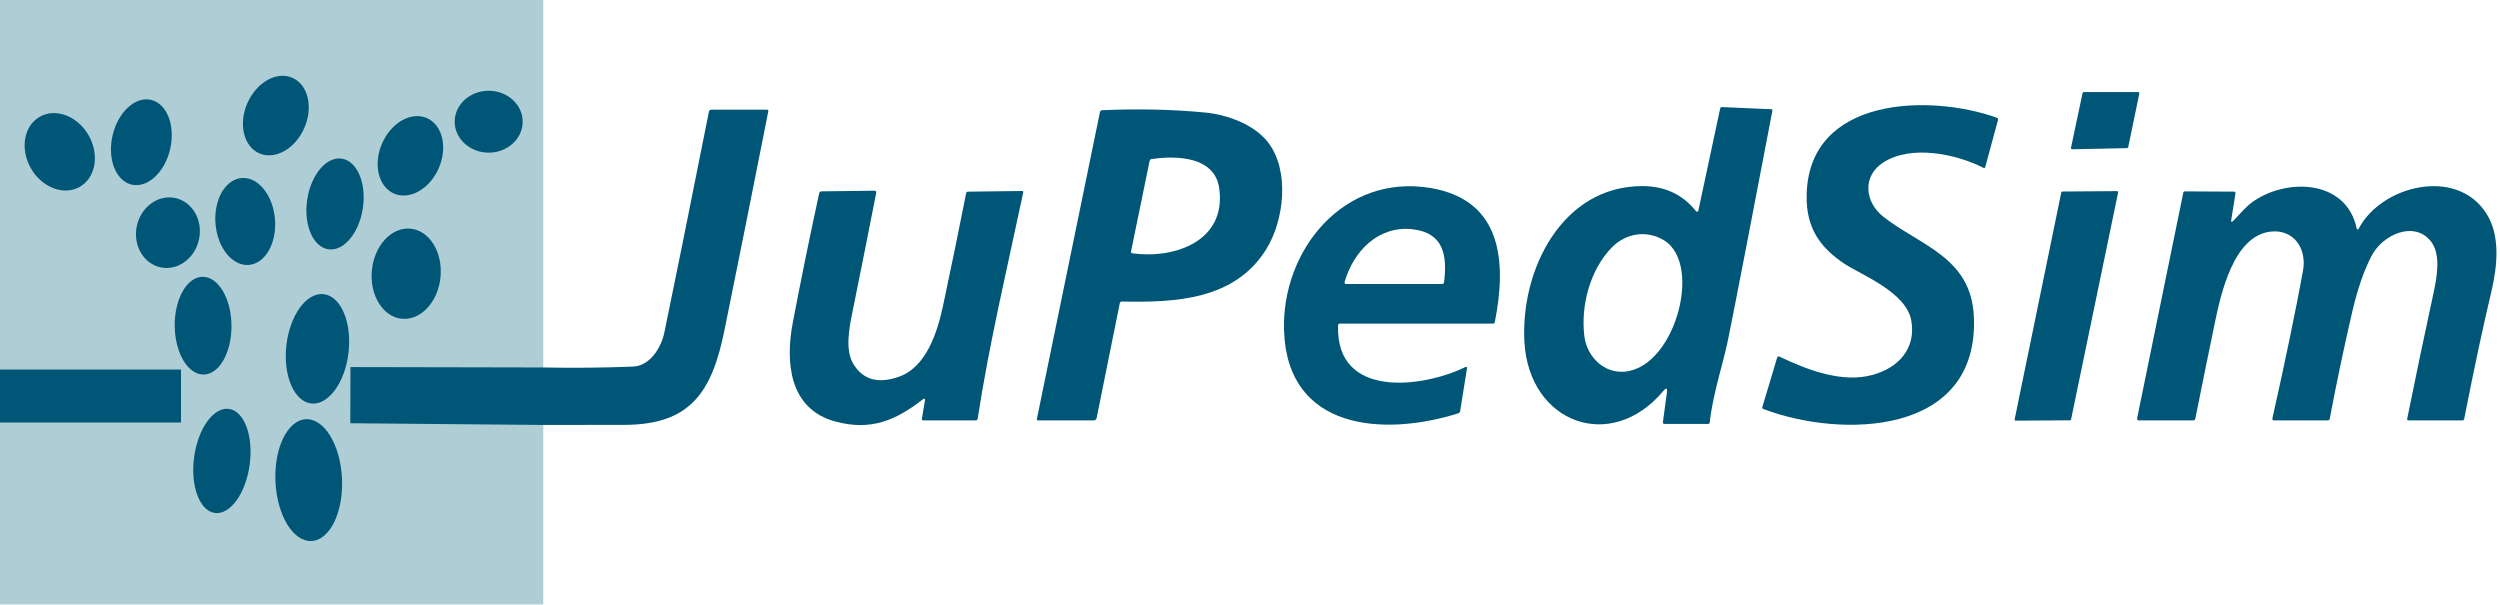
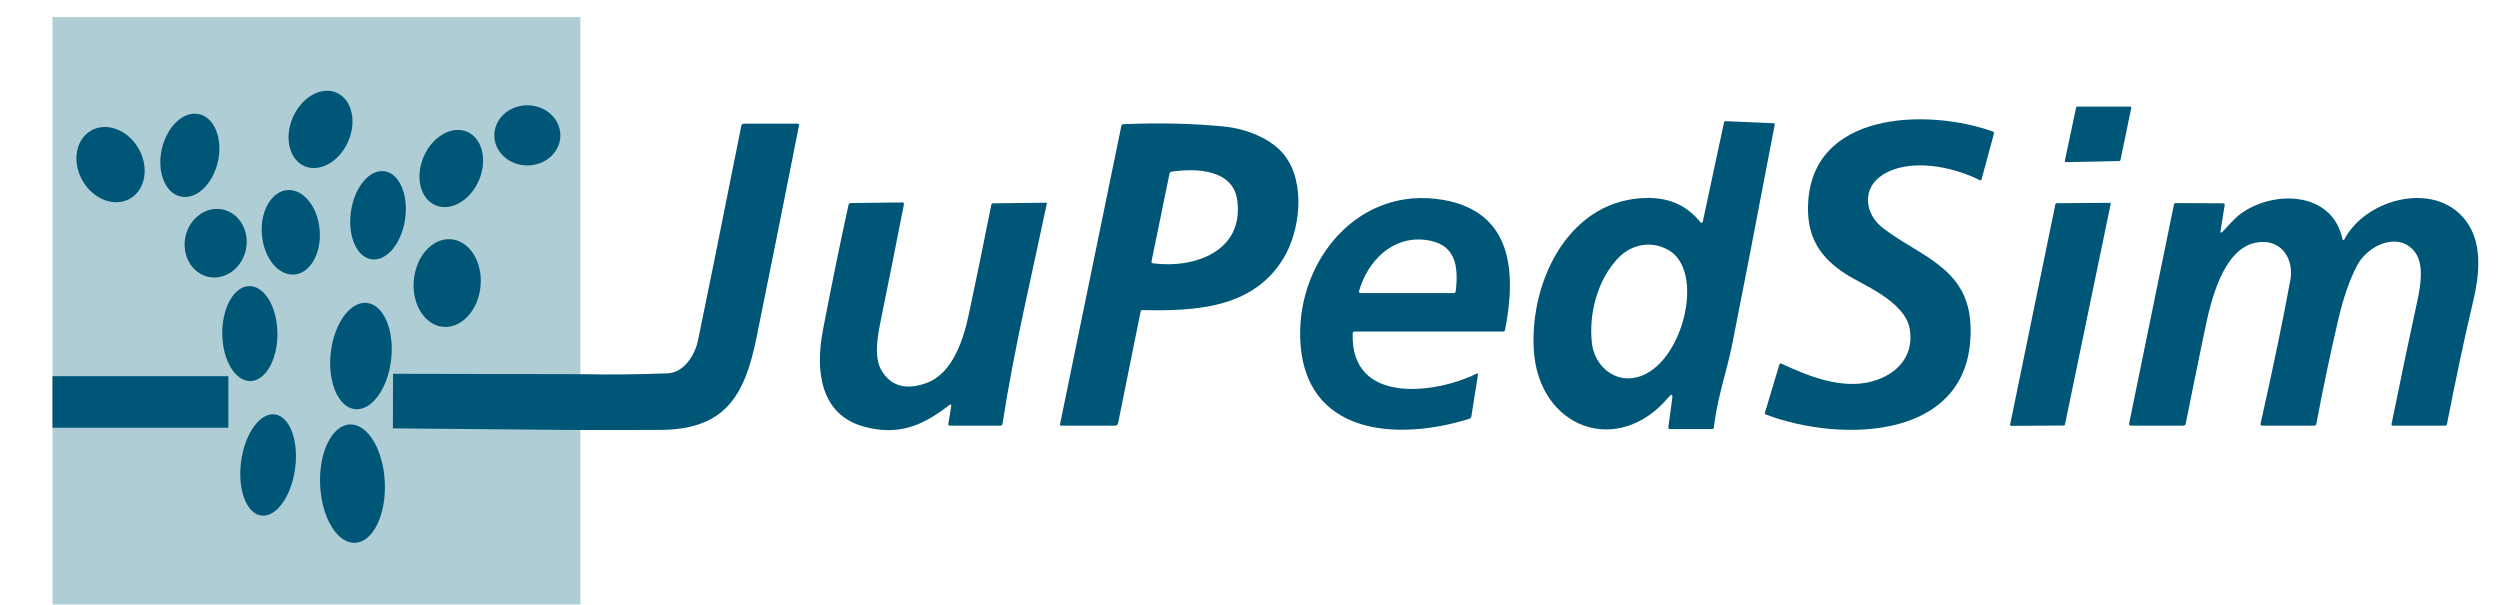
- <svg xmlns="http://www.w3.org/2000/svg" version="1.1" viewBox="0 0 710 171.66" id="svg471" width="710" height="171.66">
+ <svg xmlns="http://www.w3.org/2000/svg" version="1.1" viewBox="-5 -5 710 176.66" id="svg471" width="710" height="171.66">
  <defs id="defs475" />
  <path fill="#aecdd5" d="m 213.75,151.96 -54.14,-0.12 q -0.59,-0.01 -0.59,0.58 l -0.06,14.9 a 0.51,0.51 0 0 0 0.5,0.51 l 54.04,0.45 q 0.04,1.38 0.37,2.37 0.13,0.41 0.13,0.84 l -0.26,47.39 q 0,0.37 -0.37,0.37 H 60.02 q -0.47,0 -0.47,-0.47 l 0.14,-50.84 q 4.05,-0.45 5.81,-0.45 22.43,0.03 44.84,0 0.42,0 0.42,-0.42 l 0.02,-14.05 a 0.47,0.47 0 0 0 -0.47,-0.47 l -50.37,0.2 q -0.46,-1.28 -0.46,-2.25 0.1,-51.06 0.01,-102.22 0,-0.65 0.65,-0.65 l 153.23,-0.06 a 0.4,0.4 0 0 1 0.4,0.4 q 0.04,42.96 -0.03,85.04 c -0.01,4.5 0.56,12.59 0.01,18.95 z M 133.083,91.142 a 8.82,11.71 23.7 0 0 12.783,-7.177 8.82,11.71 23.7 0 0 -3.369,-14.268 8.82,11.71 23.7 0 0 -12.783,7.177 8.82,11.71 23.7 0 0 3.369,14.268 z M 207.89,82.177 A 9.65,8.79 0.1 0 0 198.255,73.37 9.65,8.79 0.1 0 0 188.59,82.143 9.65,8.79 0.1 0 0 198.225,90.95 9.65,8.79 0.1 0 0 207.89,82.177 Z M 96.887,100.038 a 8.4,12.34 12.7 0 0 10.907,-10.191 8.4,12.34 12.7 0 0 -5.482,-13.885 8.4,12.34 12.7 0 0 -10.907,10.191 8.4,12.34 12.7 0 0 5.482,13.885 z m -14.772,0.617 a 11.46,9.44 60.2 0 0 2.496,-14.636 11.46,9.44 60.2 0 0 -13.887,-5.253 11.46,9.44 60.2 0 0 -2.496,14.636 11.46,9.44 60.2 0 0 13.887,5.253 z m 89.233,1.916 a 8.78,11.69 23.5 0 0 12.713,-7.219 8.78,11.69 23.5 0 0 -3.39,-14.221 8.78,11.69 23.5 0 0 -12.713,7.219 8.78,11.69 23.5 0 0 3.39,14.221 z m -18.649,15.82 a 7.99,13.01 8.4 0 0 9.805,-11.703 7.99,13.01 8.4 0 0 -6.004,-14.038 7.99,13.01 8.4 0 0 -9.805,11.703 7.99,13.01 8.4 0 0 6.004,14.038 z m -22.564,4.446 a 12.38,8.47 85.2 0 0 7.404,-13.045 12.38,8.47 85.2 0 0 -9.476,-11.628 12.38,8.47 85.2 0 0 -7.404,13.045 12.38,8.47 85.2 0 0 9.476,11.628 z M 105.1,123.531 a 9.03,10.06 11.7 0 0 10.882,-8.02 9.03,10.06 11.7 0 0 -6.802,-11.682 9.03,10.06 11.7 0 0 -10.882,8.02 9.03,10.06 11.7 0 0 6.802,11.682 z m 68.501,14.592 a 9.79,12.85 5.4 0 0 10.956,-11.872 9.79,12.85 5.4 0 0 -8.537,-13.714 9.79,12.85 5.4 0 0 -10.956,11.872 9.79,12.85 5.4 0 0 8.537,13.714 z m -56.325,15.846 a 13.88,8.06 89.4 0 0 7.914,-13.964 13.88,8.06 89.4 0 0 -8.205,-13.795 13.88,8.06 89.4 0 0 -7.914,13.964 13.88,8.06 89.4 0 0 8.205,13.795 z m 30.567,8.21 a 8.88,15.62 6.5 0 0 10.591,-14.514 8.88,15.62 6.5 0 0 -7.055,-16.525 8.88,15.62 6.5 0 0 -10.591,14.514 8.88,15.62 6.5 0 0 7.055,16.525 z m -27.369,31.096 a 7.96,14.91 7.7 0 0 9.886,-13.709 7.96,14.91 7.7 0 0 -5.891,-15.842 7.96,14.91 7.7 0 0 -9.886,13.709 7.96,14.91 7.7 0 0 5.891,15.842 z m 27.443,7.967 a 17.31,9.46 87.4 0 0 8.665,-17.721 17.31,9.46 87.4 0 0 -10.236,-16.863 17.31,9.46 87.4 0 0 -8.665,17.721 17.31,9.46 87.4 0 0 10.236,16.863 z" id="path417" style="display:none" />
  <g id="g6438" transform="translate(-59.45129,-47.59778)">
    <rect style="display:inline;fill:#aecdd5;fill-opacity:1;stroke-width:1.001" id="rect733" width="154.29" height="171.656" x="59.451" y="47.598" />
    <rect style="fill:#005676;fill-opacity:1;stroke-width:5.038" id="rect2398" width="51.402" height="15.058" x="59.451" y="152.548" ry="0.012" />
    <ellipse fill="#005676" cx="0" cy="0" transform="rotate(113.7,42.6324,85.20781)" rx="11.71" ry="8.82" id="ellipse419" />
    <ellipse fill="#005676" cx="0" cy="0" transform="rotate(0.1,-46975.08,113624.2)" rx="9.65" ry="8.79" id="ellipse421" />
    <path fill="#005676" d="m 647.61,89.58 3.29,-15.56 a 0.34,0.34 0 0 1 0.34,-0.27 h 15.44 a 0.34,0.34 0 0 1 0.34,0.41 l -3.16,15.23 a 0.34,0.34 0 0 1 -0.33,0.28 l -15.58,0.32 a 0.34,0.34 0 0 1 -0.34,-0.41 z" id="path423" />
    <ellipse fill="#005676" cx="0" cy="0" transform="rotate(102.7,14.61235,83.82602)" rx="12.34" ry="8.4" id="ellipse425" />
    <path fill="#005676" d="m 594.37,93.69 c -6.13,3.89 -5.34,11.32 -0.03,15.48 10.53,8.24 24.94,11.47 25.69,28.36 1.51,33.99 -37.78,34.61 -59.82,26.21 q -0.37,-0.14 -0.26,-0.51 l 4.19,-13.99 q 0.17,-0.59 0.73,-0.33 c 8.02,3.81 17.8,7.54 26.43,5.15 7.36,-2.04 12.37,-7.5 10.95,-15.45 -1.44,-8.01 -14.03,-12.9 -18.69,-15.92 -7.44,-4.84 -11.19,-10.58 -11.02,-19.68 0.51,-28.12 35.11,-28.74 53.98,-21.99 q 0.49,0.17 0.35,0.67 l -3.6,13.32 q -0.13,0.45 -0.54,0.24 c -7.85,-3.98 -20.47,-6.57 -28.36,-1.56 z" id="path427" />
    <path fill="#005676" d="m 532.85,159.09 q 0.27,-1.98 -1.02,-0.45 c -14.87,17.75 -38.11,9.09 -39.44,-13.85 -1.18,-20.43 10.64,-44.42 33.59,-44.34 q 9.5,0.04 15.14,7.13 a 0.38,0.37 -58.3 0 0 0.66,-0.16 l 6.2,-28.99 q 0.09,-0.43 0.53,-0.42 l 13.97,0.61 q 0.41,0.02 0.33,0.42 -8.95,46.92 -12.53,64.71 c -1.43,7.11 -4.34,15.48 -5.26,23.77 Q 544.96,168 544.48,168 H 532.2 q -0.55,0 -0.48,-0.55 z M 517.18,117.9 c -6.2,6.37 -8.83,16.56 -7.77,25.18 0.64,5.25 4.75,9.9 10.18,10.09 14.99,0.54 23.84,-30.25 12.49,-37.29 -4.87,-3.03 -10.89,-2.1 -14.9,2.02 z" id="path429" />
    <path fill="#005676" d="m 213.5,168.28 -54.56,-0.482 c -0.278,-0.005 0,0 0,0 l 0.043,-15.95 v 0 L 213.75,151.96 c 8.467,0.167 16.967,0.083 25.5,-0.25 4.83,-0.18 8.01,-5.47 8.87,-9.64 2.507,-12.04 6.727,-32.947 12.66,-62.72 0.08,-0.4 0.323,-0.6 0.73,-0.6 h 15.72 c 0.34,0 0.477,0.167 0.41,0.5 -4.087,20.7 -8.23,41.39 -12.43,62.07 -3.52,17.32 -9.39,26.96 -28.6,26.94 -7.7,-0.013 -15.403,-0.007 -23.11,0.02 z" id="path431" />
    <path fill="#005676" d="m 377.47,133.71 -6.56,32.53 q -0.15,0.76 -0.92,0.76 h -15.71 q -0.44,0 -0.35,-0.43 l 17.9,-87.1 q 0.11,-0.55 0.68,-0.58 15.78,-0.66 29.42,0.69 c 6.05,0.6 13.73,3.36 17.65,8.45 6.26,8.15 4.51,22.18 -0.45,30.24 -8.96,14.57 -25.93,15.27 -41.06,14.96 a 0.6,0.6 0 0 0 -0.6,0.48 z m 8.46,-40.39 -5.25,25.61 q -0.12,0.56 0.44,0.63 c 11.93,1.58 26.69,-3.44 24.59,-18.5 -1.25,-9.01 -12.06,-9.34 -19.2,-8.29 q -0.49,0.07 -0.58,0.55 z" id="path433" />
    <ellipse fill="#005676" cx="0" cy="0" transform="rotate(60.2,-40.03148,111.2707)" rx="11.46" ry="9.44" id="ellipse435" />
    <ellipse fill="#005676" cx="0" cy="0" transform="rotate(113.5,57.89525,103.6236)" rx="11.69" ry="8.78" id="ellipse437" />
    <ellipse fill="#005676" cx="0" cy="0" transform="rotate(98.4,31.75879,119.4836)" rx="13.01" ry="7.99" id="ellipse441" />
    <ellipse fill="#005676" cx="0" cy="0" transform="rotate(85.2,4.466076,125.4476)" rx="12.38" ry="8.47" id="ellipse443" />
    <path fill="#005676" d="m 439.46,140.01 c -0.71,21.1 24.31,17.65 36.12,11.84 q 0.59,-0.29 0.49,0.36 l -1.92,12.09 q -0.09,0.54 -0.61,0.7 c -21.02,6.6 -48.49,4.89 -49.42,-23.5 -0.74,-22.92 17.03,-44.65 41.61,-40.51 20.61,3.47 21.55,21.41 18.25,38.09 q -0.08,0.42 -0.51,0.42 h -43.48 a 0.53,0.53 0 0 0 -0.53,0.51 z m 21.12,-27.31 c -9.7,-1.07 -16.74,6.24 -19.27,14.98 a 0.45,0.44 8.2 0 0 0.43,0.57 H 469 q 0.51,0 0.57,-0.5 c 0.94,-7.68 -0.15,-14.07 -8.99,-15.05 z" id="path445" />
    <path fill="#005676" d="m 693.76,110.26 c 1.65,-1.67 3.36,-3.76 5.01,-5.01 9.46,-7.15 27,-6.99 29.99,7.27 a 0.29,0.28 53.3 0 0 0.53,0.08 c 6.4,-12.35 27.97,-17.73 36.38,-4.23 3.93,6.31 3.03,14.88 1.31,22.13 q -3.66,15.43 -7.69,36.04 -0.09,0.46 -0.56,0.46 h -15.21 q -0.52,0 -0.42,-0.51 3.64,-18 7.52,-35.91 c 0.94,-4.36 2.07,-10.79 -0.76,-14.4 -4.74,-6.04 -13.75,-1.98 -16.9,4.11 q -3.24,6.26 -5.44,15.72 -3.53,15.15 -6.41,30.46 -0.1,0.53 -0.64,0.53 H 705.3 q -0.61,0 -0.48,-0.59 5.62,-25.14 8.68,-41.89 c 1.16,-6.31 -2.61,-11.95 -9.31,-11.13 -10.51,1.28 -14.07,17.91 -15.77,26.1 q -2.79,13.44 -5.48,26.92 -0.11,0.59 -0.71,0.59 h -15.26 q -0.7,0 -0.56,-0.69 l 13.08,-63.91 q 0.09,-0.45 0.55,-0.45 l 13.8,0.07 q 0.57,0.01 0.48,0.58 l -1.18,7.34 q -0.19,1.15 0.62,0.32 z" id="path447" />
    <path fill="#005676" d="m 321.46,161.07 c -7.72,5.98 -14.73,8.94 -24.77,6.24 -13.14,-3.54 -14.22,-16.88 -12.09,-28.07 q 3.51,-18.4 7.49,-36.7 0.13,-0.59 0.73,-0.6 l 14.94,-0.18 q 0.66,-0.01 0.53,0.64 -3.34,17.06 -6.79,34.04 c -0.89,4.4 -2.1,10.67 0.36,14.62 q 4.14,6.65 12.95,3.51 c 7.67,-2.72 10.84,-12.53 12.45,-20.07 q 3.4,-15.97 6.57,-31.99 0.09,-0.47 0.57,-0.48 l 15.37,-0.19 a 0.29,0.28 5.6 0 1 0.29,0.34 c -4.48,21.24 -9.64,42.76 -12.94,64.27 q -0.08,0.55 -0.64,0.55 h -14.76 q -0.53,0 -0.44,-0.52 l 0.83,-5.02 q 0.18,-1.04 -0.65,-0.39 z" id="path449" />
    <path fill="#005676" d="m 661,102.24 -13.37,64.49 a 0.3,0.3 0 0 1 -0.29,0.24 l -15.43,0.09 a 0.3,0.3 0 0 1 -0.3,-0.36 l 13.25,-64.47 a 0.3,0.3 0 0 1 0.29,-0.24 l 15.56,-0.11 a 0.3,0.3 0 0 1 0.29,0.36 z" id="path451" />
    <ellipse fill="#005676" cx="0" cy="0" transform="rotate(101.7,7.294965,100.4528)" rx="10.06" ry="9.03" id="ellipse453" />
    <ellipse fill="#005676" cx="0" cy="0" transform="rotate(95.4,30.38424,142.1974)" rx="12.85" ry="9.79" id="ellipse455" />
    <ellipse fill="#005676" cx="0" cy="0" transform="rotate(89.4,-12.21738,129.2265)" rx="13.88" ry="8.06" id="ellipse461" />
    <ellipse fill="#005676" cx="0" cy="0" transform="rotate(96.5,9.355473,140.096)" rx="15.62" ry="8.88" id="ellipse463" />
    <ellipse fill="#005676" cx="0" cy="0" transform="rotate(97.7,-16.76,142.7629)" rx="14.91" ry="7.96" id="ellipse467" />
    <ellipse fill="#005676" cx="0" cy="0" transform="rotate(87.4,-22.68134,168.9564)" rx="17.31" ry="9.46" id="ellipse469" />
  </g>
</svg>
